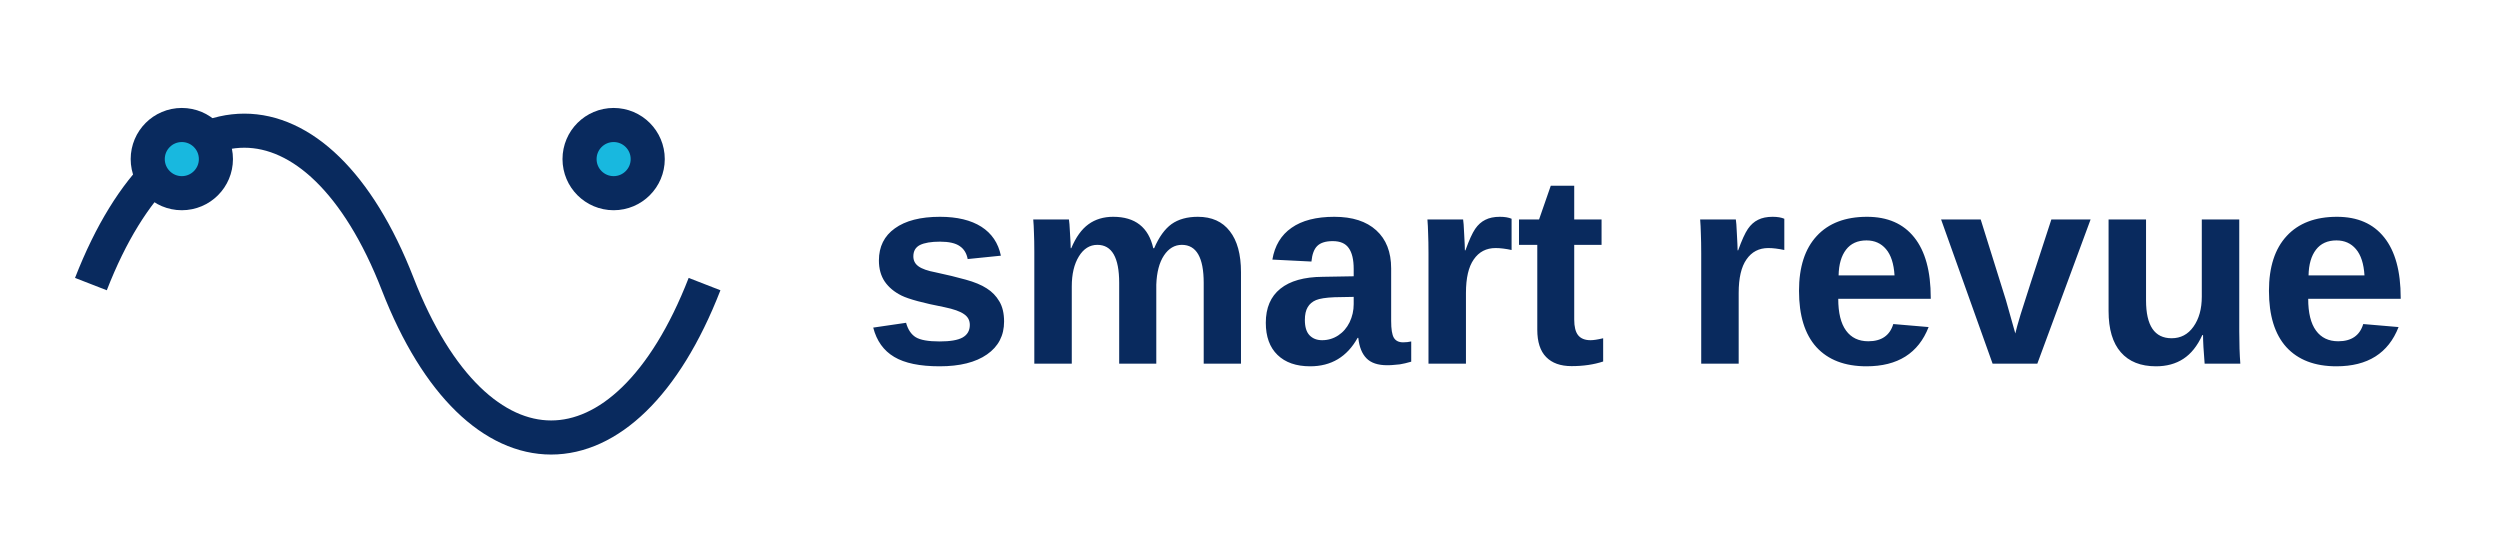
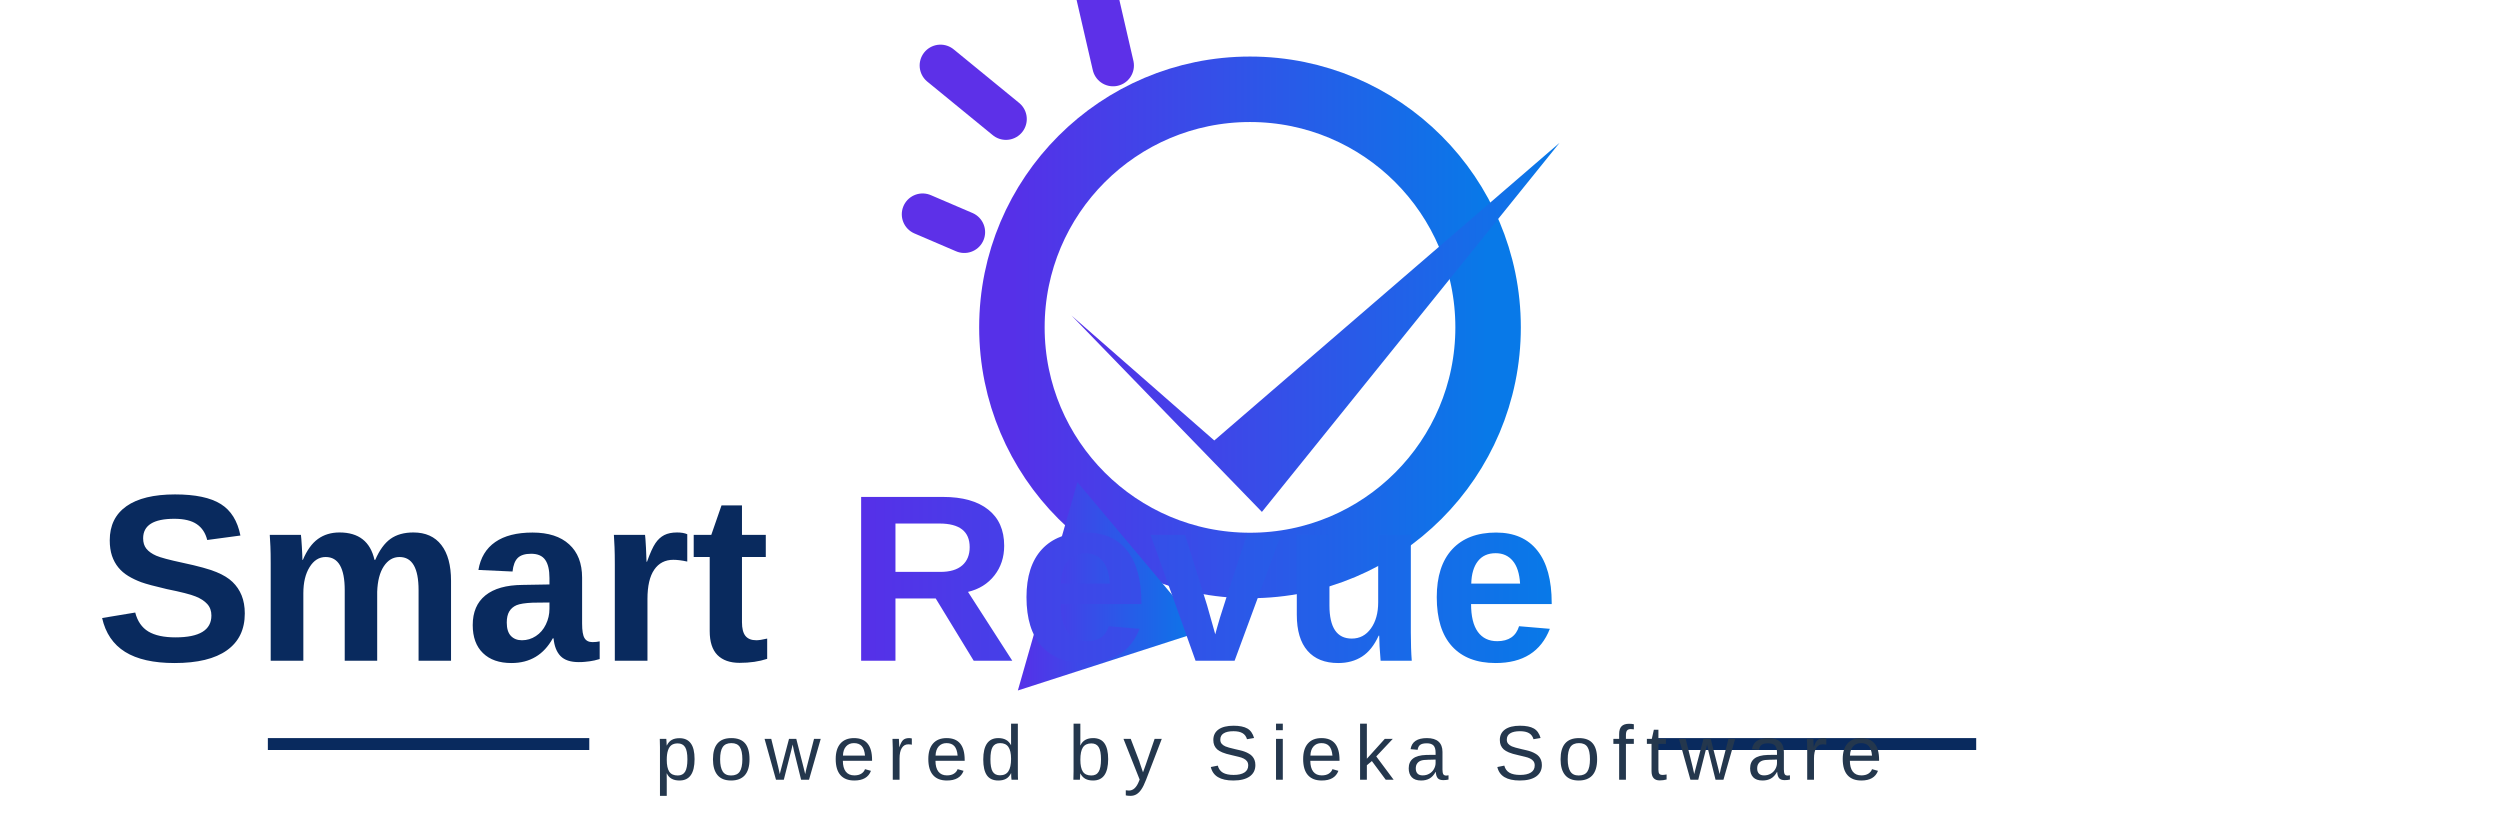
- <svg xmlns="http://www.w3.org/2000/svg" viewBox="0 0 220 48">
-   <g fill="none" stroke="#092a5e" stroke-width="3">
-     <path d="M8 25c7-18 20-18 27 0s20 18 27 0" />
-     <circle cx="16" cy="14" r="3" fill="#18b8df" />
-     <circle cx="54" cy="14" r="3" fill="#18b8df" />
+ <svg xmlns="http://www.w3.org/2000/svg" viewBox="0 0 420 140">
+   <defs>
+     <linearGradient id="g" x1="0" x2="1">
+       <stop stop-color="#5630e8" />
+       <stop offset="1" stop-color="#0879e8" />
+     </linearGradient>
+   </defs>
+   <g transform="translate(155 4)">
+     <circle cx="55" cy="51" r="40" fill="none" stroke="url(#g)" stroke-width="11" />
+     <path d="M26 77 16 112l31-10" fill="url(#g)" />
+     <path d="m25 49 24 21 58-50-50 62z" fill="url(#g)" />
+     <path d="M7 35 0 32M14 16 3 7M32 7 29-6" stroke="#5d30e8" stroke-width="7" stroke-linecap="round" />
  </g>
-   <text x="76" y="32" font-family="Arial,sans-serif" font-size="24" font-weight="700" fill="#092a5e">smart revue</text>
+   <text x="16" y="111" font-family="Arial,sans-serif" font-size="40" font-weight="700" fill="#092a5e">Smart</text>
+   <text x="142" y="111" font-family="Arial,sans-serif" font-size="40" font-weight="700" fill="url(#g)">Revue</text>
+   <path d="M45 125h54M278 125h54" stroke="#092a5e" stroke-width="2" />
+   <text x="110" y="131" font-family="Arial,sans-serif" font-size="13" letter-spacing="2" fill="#24374d">powered by Sieka Software</text>
</svg>
